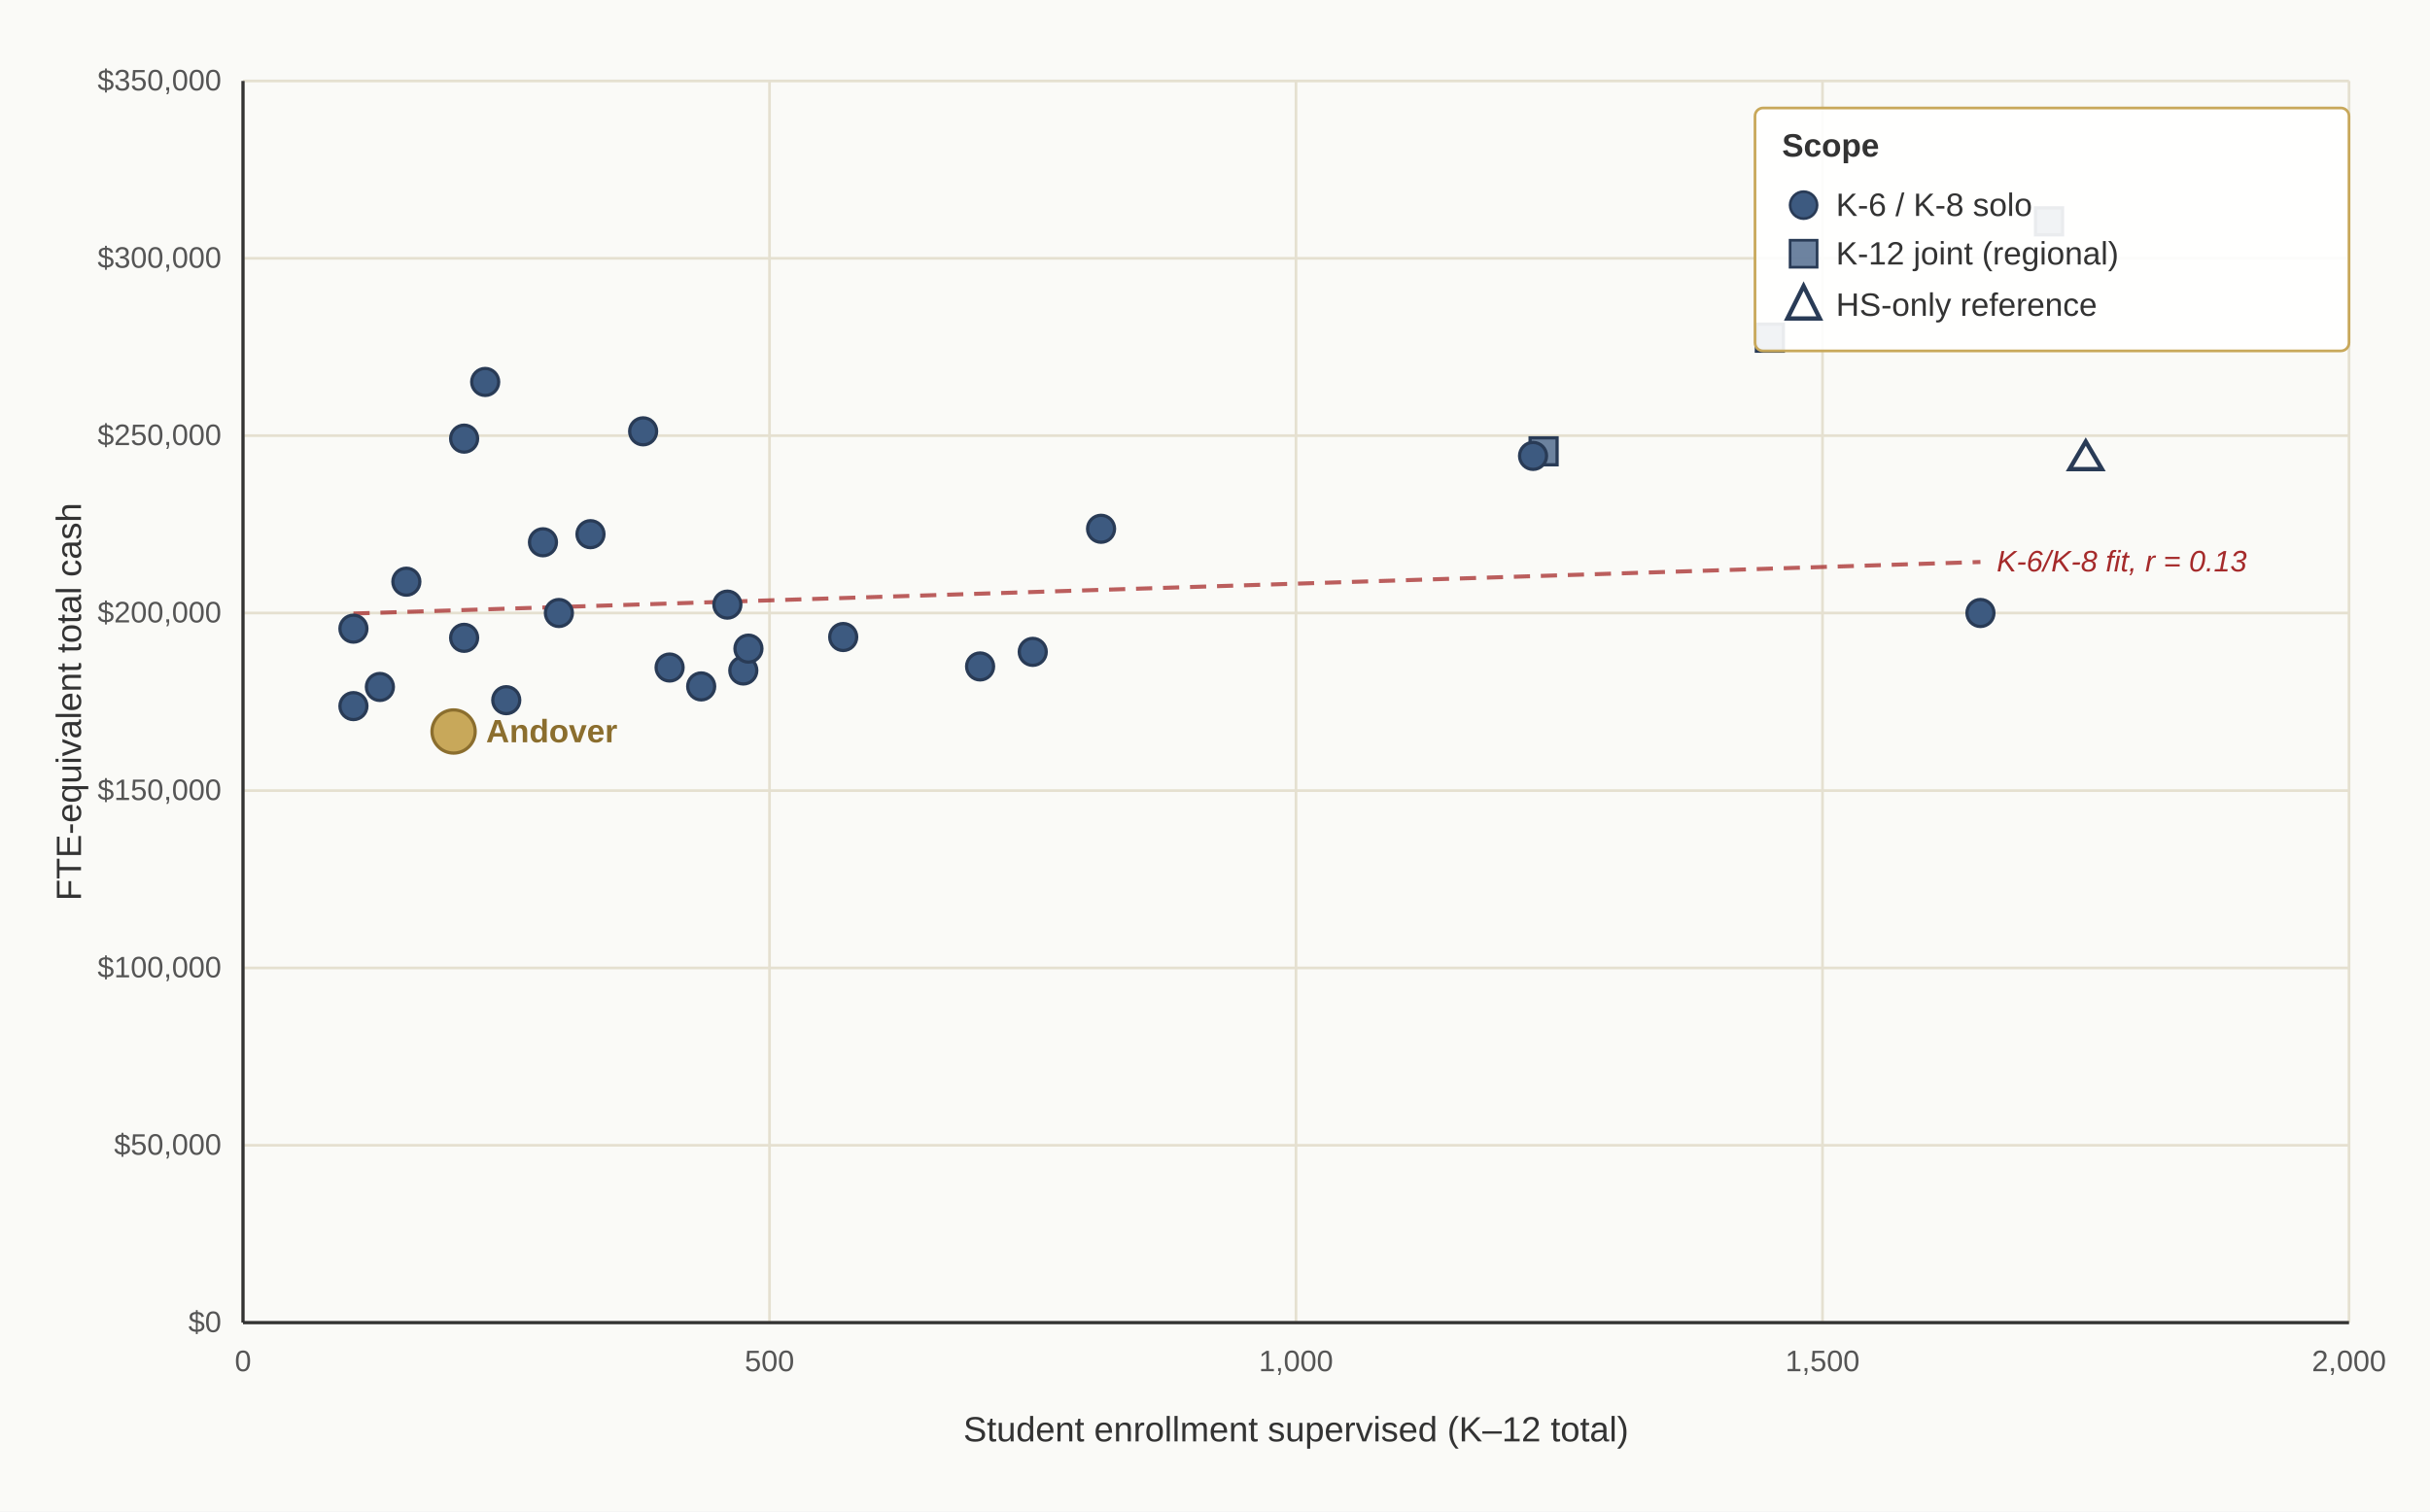
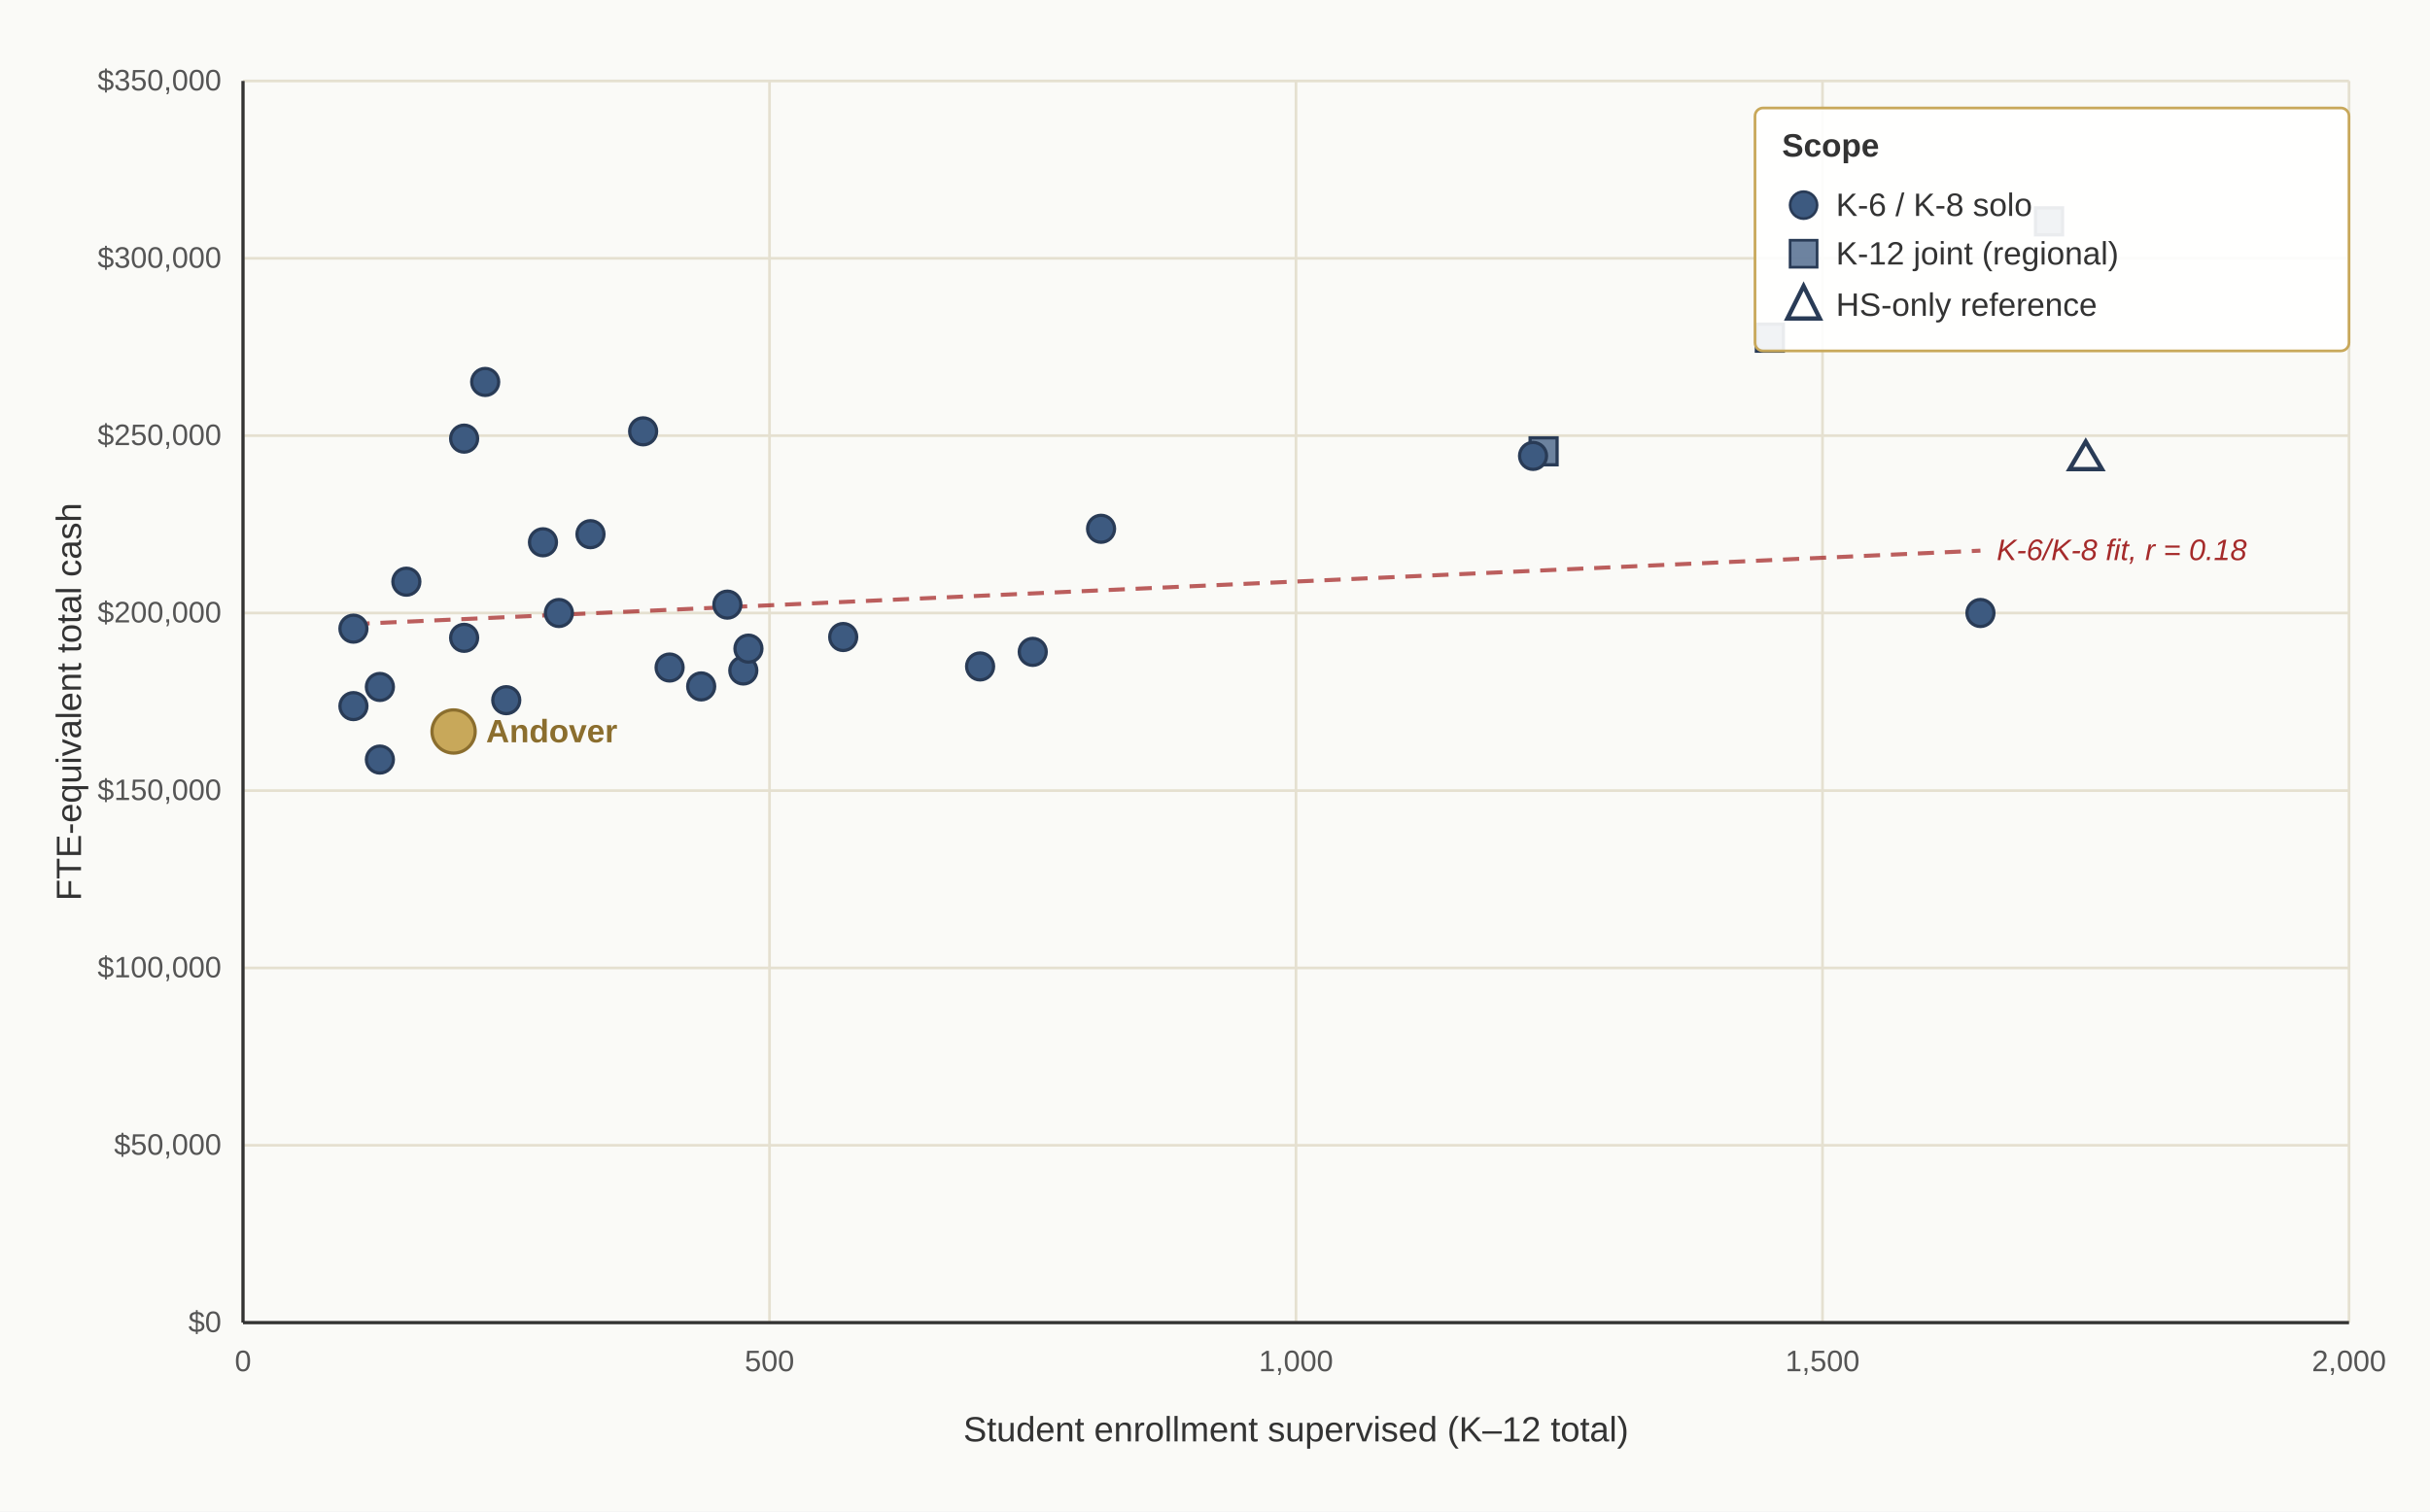
<svg xmlns="http://www.w3.org/2000/svg" viewBox="0 0 900 560" preserveAspectRatio="xMidYMid meet" font-family="-apple-system, BlinkMacSystemFont, 'Segoe UI', Arial, sans-serif" role="img" aria-label="Scatter plot of superintendent FTE-equivalent pay vs student enrollment supervised">
  <rect x="0" y="0" width="900" height="560" fill="#fafaf7" />
  <g transform="translate(90, 30)">
    <line x1="0.0" y1="0" x2="0.0" y2="460" stroke="#e5e0d0" stroke-width="1" />
    <line x1="195.0" y1="0" x2="195.0" y2="460" stroke="#e5e0d0" stroke-width="1" />
    <line x1="390.0" y1="0" x2="390.0" y2="460" stroke="#e5e0d0" stroke-width="1" />
    <line x1="585.0" y1="0" x2="585.0" y2="460" stroke="#e5e0d0" stroke-width="1" />
    <line x1="780.0" y1="0" x2="780.0" y2="460" stroke="#e5e0d0" stroke-width="1" />
    <line x1="0" y1="460.0" x2="780" y2="460.0" stroke="#e5e0d0" stroke-width="1" />
    <line x1="0" y1="394.3" x2="780" y2="394.3" stroke="#e5e0d0" stroke-width="1" />
    <line x1="0" y1="328.6" x2="780" y2="328.6" stroke="#e5e0d0" stroke-width="1" />
    <line x1="0" y1="262.9" x2="780" y2="262.9" stroke="#e5e0d0" stroke-width="1" />
    <line x1="0" y1="197.1" x2="780" y2="197.1" stroke="#e5e0d0" stroke-width="1" />
    <line x1="0" y1="131.4" x2="780" y2="131.4" stroke="#e5e0d0" stroke-width="1" />
    <line x1="0" y1="65.7" x2="780" y2="65.7" stroke="#e5e0d0" stroke-width="1" />
    <line x1="0" y1="0.0" x2="780" y2="0.0" stroke="#e5e0d0" stroke-width="1" />
    <line x1="0" y1="460" x2="780" y2="460" stroke="#333" stroke-width="1.2" />
    <line x1="0" y1="0" x2="0" y2="460" stroke="#333" stroke-width="1.2" />
    <text x="0.0" y="478.0" text-anchor="middle" font-size="11" fill="#555">0</text>
    <text x="195.0" y="478.0" text-anchor="middle" font-size="11" fill="#555">500</text>
    <text x="390.0" y="478.0" text-anchor="middle" font-size="11" fill="#555">1,000</text>
    <text x="585.0" y="478.0" text-anchor="middle" font-size="11" fill="#555">1,500</text>
    <text x="780.0" y="478.0" text-anchor="middle" font-size="11" fill="#555">2,000</text>
    <text x="-8" y="463.5" text-anchor="end" font-size="11" fill="#555">$0</text>
    <text x="-8" y="397.8" text-anchor="end" font-size="11" fill="#555">$50,000</text>
    <text x="-8" y="332.1" text-anchor="end" font-size="11" fill="#555">$100,000</text>
    <text x="-8" y="266.4" text-anchor="end" font-size="11" fill="#555">$150,000</text>
    <text x="-8" y="200.6" text-anchor="end" font-size="11" fill="#555">$200,000</text>
    <text x="-8" y="134.9" text-anchor="end" font-size="11" fill="#555">$250,000</text>
    <text x="-8" y="69.2" text-anchor="end" font-size="11" fill="#555">$300,000</text>
    <text x="-8" y="3.5" text-anchor="end" font-size="11" fill="#555">$350,000</text>
-     <line x1="40.9" y1="197.3" x2="643.5" y2="178.2" stroke="#a52a2a" stroke-width="1.5" stroke-dasharray="6 4" opacity="0.75" />
-     <text x="649.5" y="181.7" font-size="11" fill="#a52a2a" font-style="italic">K-6/K-8 fit, r = 0.13</text>
+     <line x1="40.9" y1="201.2" x2="643.5" y2="174.0" stroke="#a52a2a" stroke-width="1.5" stroke-dasharray="6 4" opacity="0.75" />
+     <text x="649.5" y="177.5" font-size="11" fill="#a52a2a" font-style="italic">K-6/K-8 fit, r = 0.18</text>
    <g>
      <circle cx="78.0" cy="241.0" r="8" fill="#c8a85a" stroke="#8b6e2e" stroke-width="1.2" />
    </g>
    <g>
      <circle cx="89.7" cy="111.5" r="5" fill="#3d5a80" stroke="#293b56" stroke-width="1.2" />
    </g>
    <g>
      <circle cx="81.9" cy="206.3" r="5" fill="#3d5a80" stroke="#293b56" stroke-width="1.2" />
    </g>
    <g>
      <circle cx="273.0" cy="216.9" r="5" fill="#3d5a80" stroke="#293b56" stroke-width="1.2" />
    </g>
    <g>
      <circle cx="185.3" cy="218.4" r="5" fill="#3d5a80" stroke="#293b56" stroke-width="1.2" />
    </g>
    <g>
      <rect x="560.5" y="90.1" width="10" height="10" fill="#3d5a80" fill-opacity="0.75" stroke="#293b56" stroke-width="1.2" />
    </g>
    <g>
      <circle cx="60.5" cy="185.5" r="5" fill="#3d5a80" stroke="#293b56" stroke-width="1.2" />
    </g>
    <g>
      <rect x="663.9" y="47.0" width="10" height="10" fill="#3d5a80" fill-opacity="0.75" stroke="#293b56" stroke-width="1.2" />
+     </g>
+     <g>
+       <circle cx="50.7" cy="251.4" r="5" fill="#3d5a80" stroke="#293b56" stroke-width="1.2" />
    </g>
    <g>
      <circle cx="50.7" cy="224.5" r="5" fill="#3d5a80" stroke="#293b56" stroke-width="1.2" />
    </g>
    <g>
      <circle cx="317.8" cy="165.9" r="5" fill="#3d5a80" stroke="#293b56" stroke-width="1.2" />
    </g>
    <g>
      <circle cx="148.2" cy="129.8" r="5" fill="#3d5a80" stroke="#293b56" stroke-width="1.2" />
    </g>
    <g>
      <circle cx="222.3" cy="206.0" r="5" fill="#3d5a80" stroke="#293b56" stroke-width="1.2" />
    </g>
    <g>
      <circle cx="40.9" cy="231.6" r="5" fill="#3d5a80" stroke="#293b56" stroke-width="1.2" />
    </g>
    <g>
      <circle cx="169.7" cy="224.3" r="5" fill="#3d5a80" stroke="#293b56" stroke-width="1.2" />
    </g>
    <g>
      <circle cx="117.0" cy="197.1" r="5" fill="#3d5a80" stroke="#293b56" stroke-width="1.2" />
    </g>
    <g>
      <circle cx="179.4" cy="194.0" r="5" fill="#3d5a80" stroke="#293b56" stroke-width="1.2" />
    </g>
    <g>
      <polygon points="682.5,133.6 676.5,143.8 688.5,143.8" fill="none" stroke="#293b56" stroke-width="1.6" />
    </g>
    <g>
      <circle cx="158.0" cy="217.3" r="5" fill="#3d5a80" stroke="#293b56" stroke-width="1.2" />
    </g>
    <g>
      <circle cx="81.9" cy="132.5" r="5" fill="#3d5a80" stroke="#293b56" stroke-width="1.2" />
    </g>
    <g>
      <circle cx="40.9" cy="202.9" r="5" fill="#3d5a80" stroke="#293b56" stroke-width="1.2" />
    </g>
    <g>
      <rect x="476.7" y="132.2" width="10" height="10" fill="#3d5a80" fill-opacity="0.75" stroke="#293b56" stroke-width="1.2" />
    </g>
    <g>
      <circle cx="128.7" cy="167.9" r="5" fill="#3d5a80" stroke="#293b56" stroke-width="1.2" />
    </g>
    <g>
      <circle cx="477.8" cy="138.9" r="5" fill="#3d5a80" stroke="#293b56" stroke-width="1.2" />
    </g>
    <g>
      <circle cx="97.5" cy="229.4" r="5" fill="#3d5a80" stroke="#293b56" stroke-width="1.2" />
    </g>
    <g>
      <circle cx="111.1" cy="170.9" r="5" fill="#3d5a80" stroke="#293b56" stroke-width="1.2" />
    </g>
    <g>
      <circle cx="292.5" cy="211.5" r="5" fill="#3d5a80" stroke="#293b56" stroke-width="1.2" />
    </g>
    <g>
      <circle cx="187.2" cy="210.3" r="5" fill="#3d5a80" stroke="#293b56" stroke-width="1.2" />
    </g>
    <g>
      <circle cx="643.5" cy="197.1" r="5" fill="#3d5a80" stroke="#293b56" stroke-width="1.2" />
    </g>
    <text x="90.0" y="245.0" font-size="12" font-weight="700" fill="#8b6e2e">Andover</text>
    <text x="390.0" y="504.0" text-anchor="middle" font-size="13" fill="#333">Student enrollment supervised (K–12 total)</text>
    <text transform="translate(-60, 230.0) rotate(-90)" text-anchor="middle" font-size="13" fill="#333">FTE-equivalent total cash</text>
    <g transform="translate(560, 10)">
      <rect x="0" y="0" width="220" height="90" fill="#ffffff" fill-opacity="0.9" stroke="#c8a85a" stroke-width="1" rx="3" />
      <text x="10" y="18" font-size="12" font-weight="700" fill="#333">Scope</text>
      <circle cx="18" cy="36" r="5" fill="#3d5a80" stroke="#293b56" />
      <text x="30" y="40" font-size="12" fill="#333">K-6 / K-8 solo</text>
      <rect x="13" y="49" width="10" height="10" fill="#3d5a80" fill-opacity="0.75" stroke="#293b56" />
      <text x="30" y="58" font-size="12" fill="#333">K-12 joint (regional)</text>
      <polygon points="18,66 12,78 24,78" fill="none" stroke="#293b56" stroke-width="1.6" />
      <text x="30" y="77" font-size="12" fill="#333">HS-only reference</text>
    </g>
  </g>
</svg>
